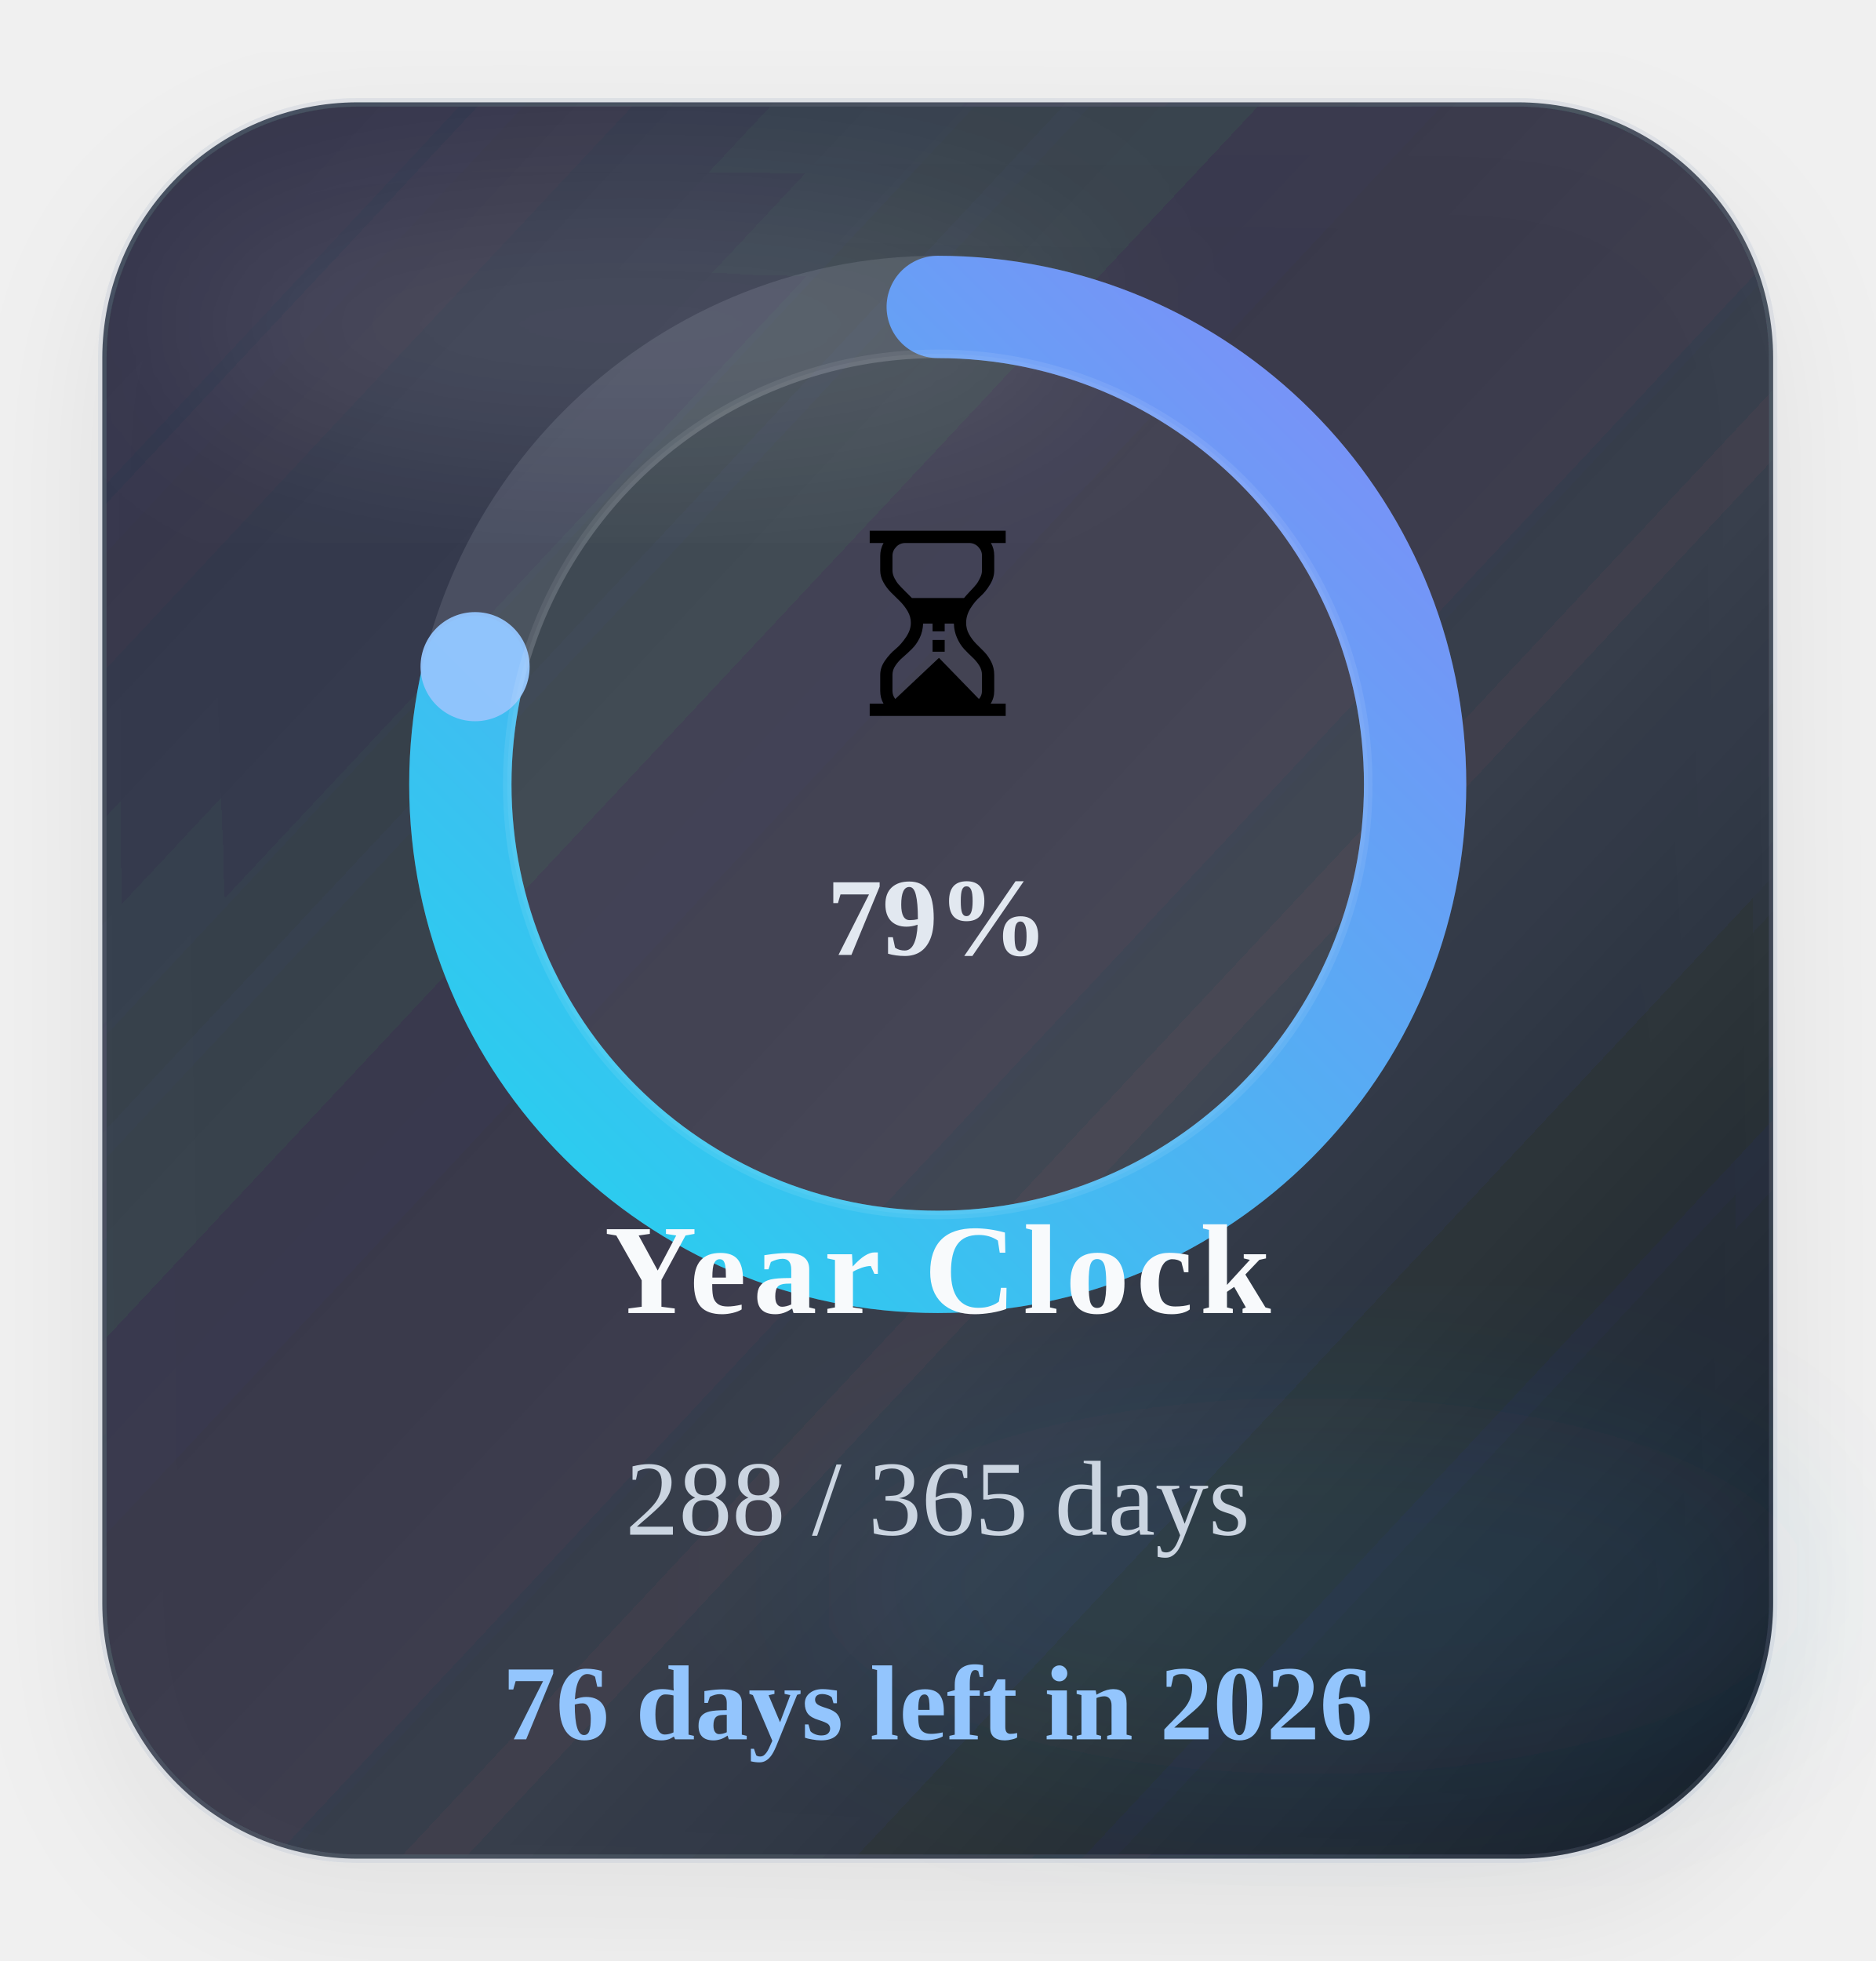
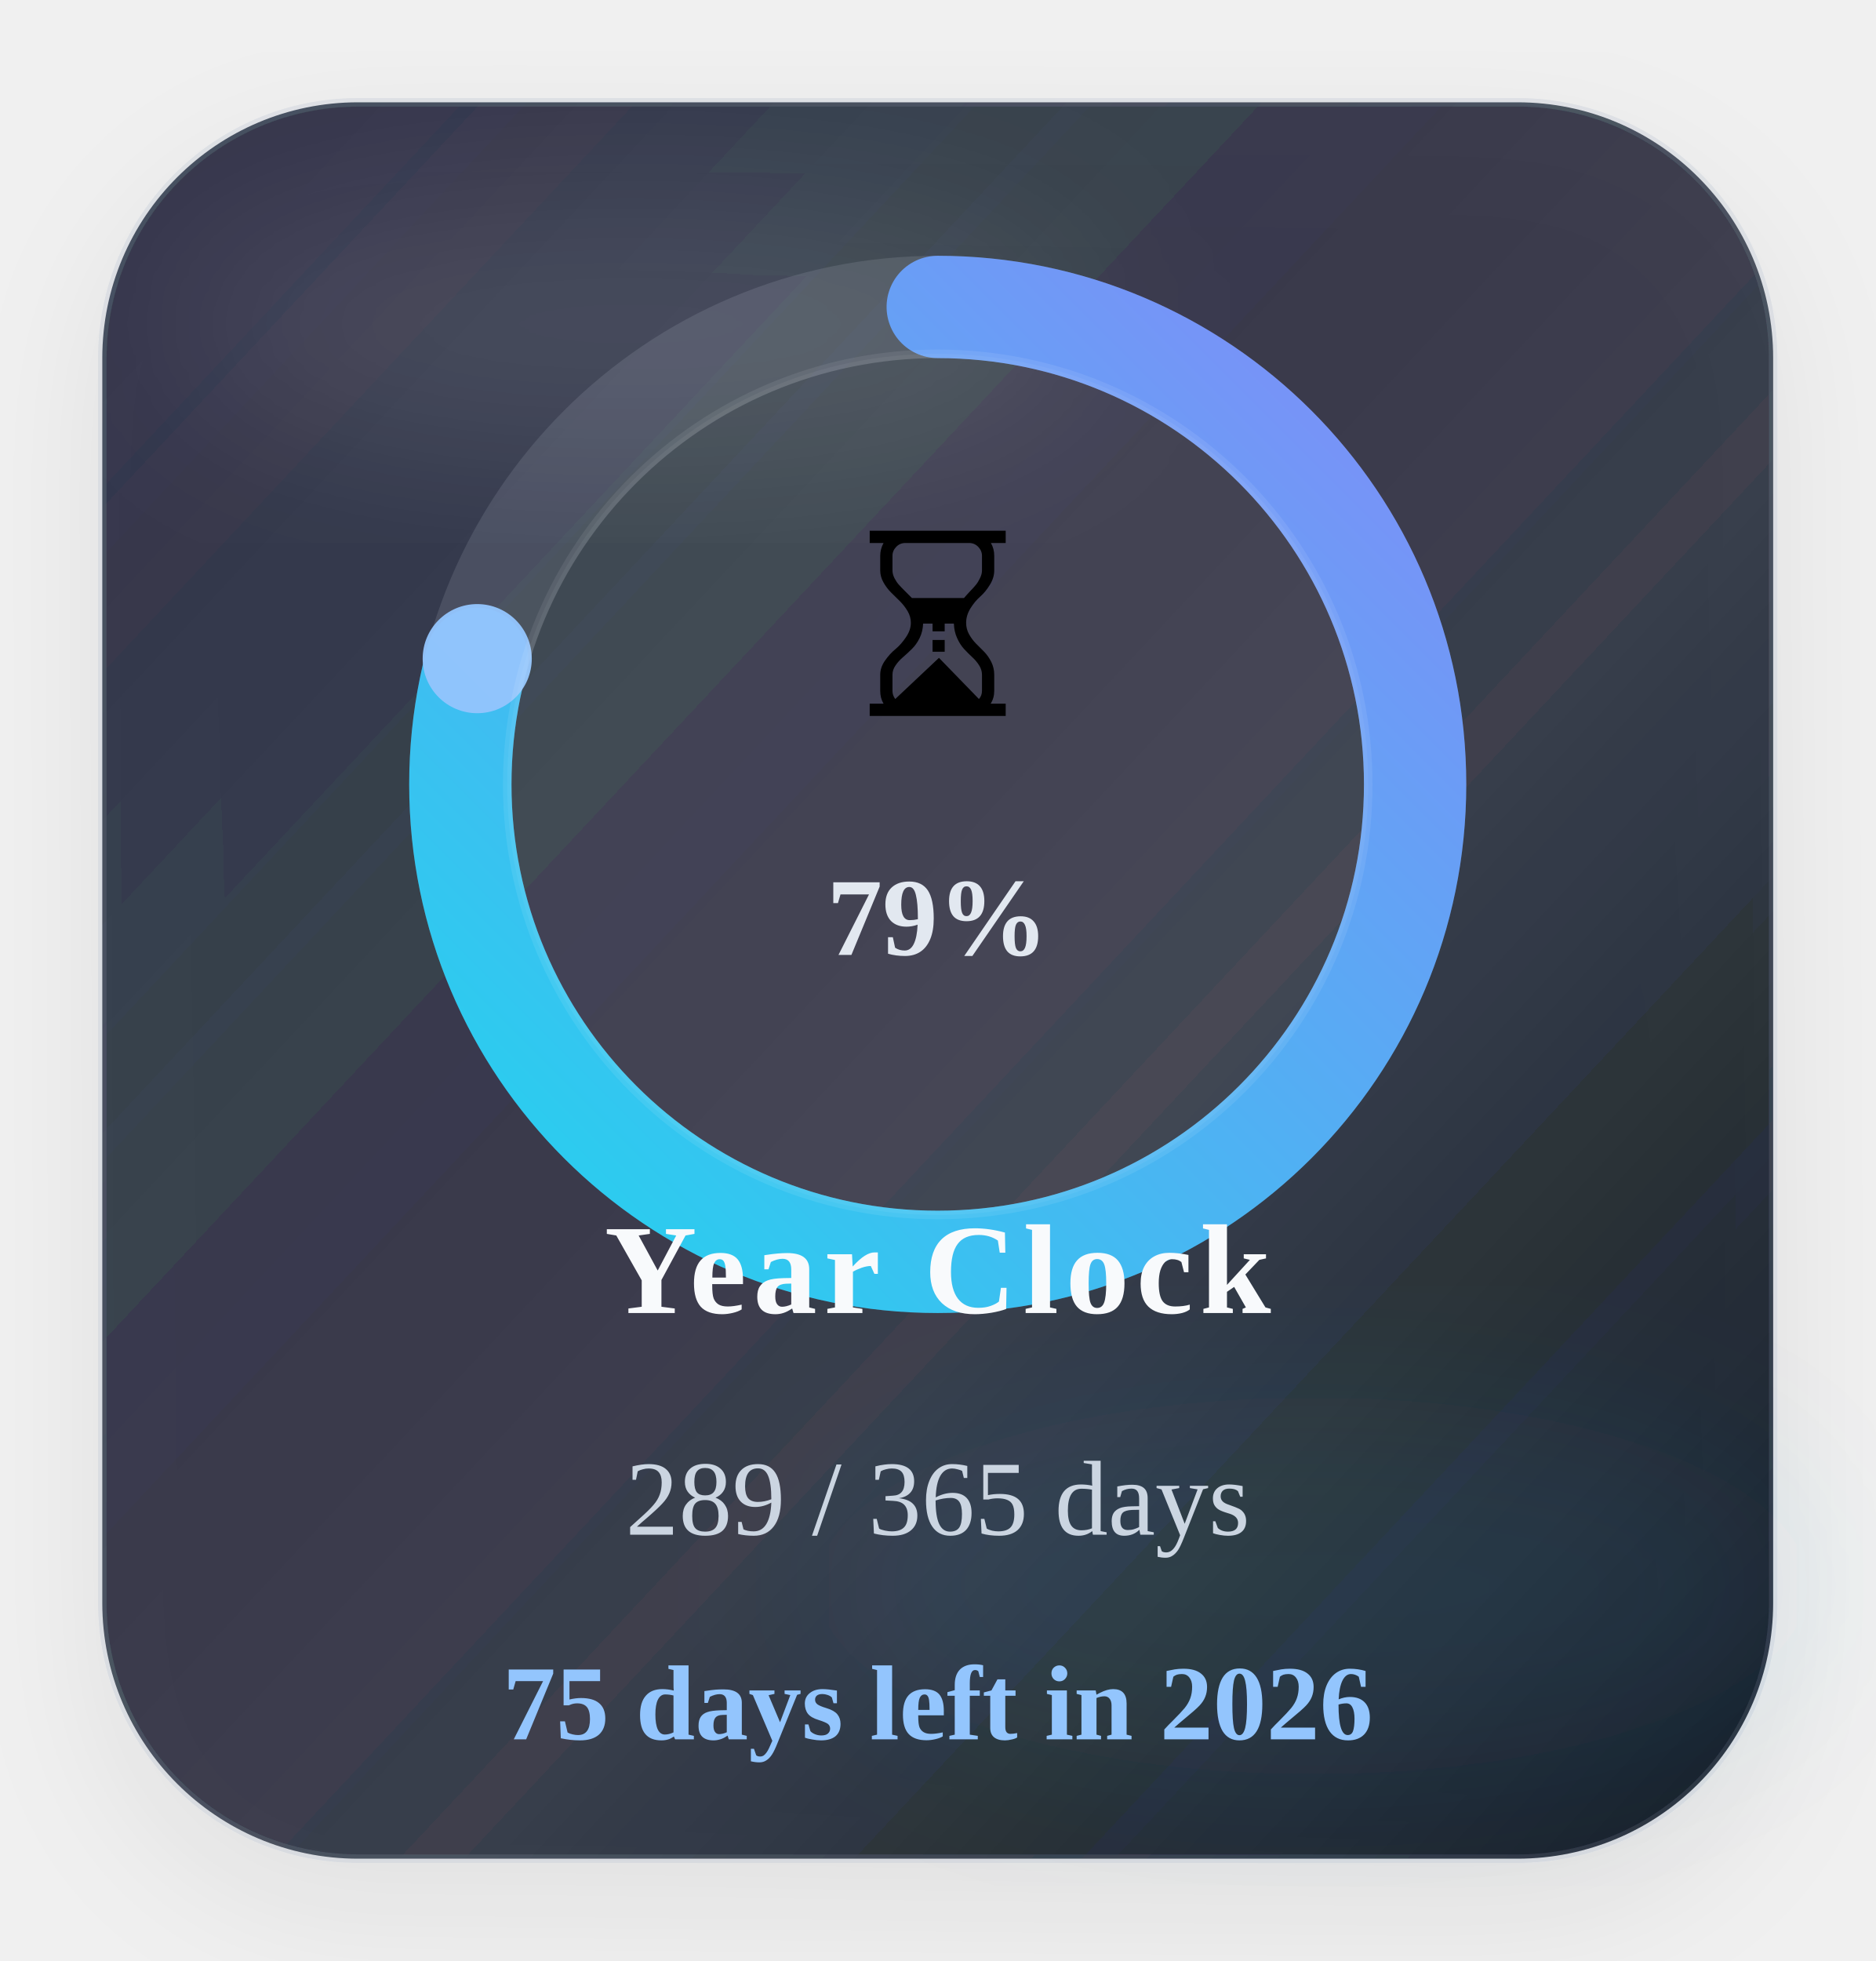
<svg xmlns="http://www.w3.org/2000/svg" width="220" height="230" viewBox="0 0 220 230" role="img" aria-label="Time progress for 2026">
  <defs>
    <linearGradient id="timeGradient" x1="0%" y1="0%" x2="100%" y2="100%">
      <stop offset="0%" stop-color="#22d3ee" />
      <stop offset="100%" stop-color="#818cf8" />
    </linearGradient>
    <linearGradient id="timeCard" x1="0%" y1="0%" x2="100%" y2="100%">
      <stop offset="0%" stop-color="#1c2537" stop-opacity="0.88" />
      <stop offset="60%" stop-color="#111827" stop-opacity="0.8" />
      <stop offset="100%" stop-color="#0b1220" stop-opacity="0.96" />
    </linearGradient>
    <filter id="timeShadow" x="-25%" y="-25%" width="150%" height="150%">
      <feDropShadow dx="0" dy="6" stdDeviation="8" flood-color="#020617" flood-opacity="0.08" />
    </filter>
    <filter id="timeBlur" x="-30%" y="-30%" width="160%" height="160%">
      <feGaussianBlur stdDeviation="10" />
    </filter>
  </defs>
  <rect x="12" y="12" width="196" height="206" rx="30" fill="url(#timeCard)" stroke="#94a3b8" stroke-opacity="0.18" filter="url(#timeShadow)" />
  <ellipse cx="74" cy="38" rx="54" ry="16" fill="#ffffff" fill-opacity="0.09" filter="url(#timeBlur)" />
  <ellipse cx="154" cy="186" rx="58" ry="22" fill="#38bdf8" fill-opacity="0.08" filter="url(#timeBlur)" />
  <circle class="ring-track" cx="110" cy="92" r="56" fill="none" stroke="#cbd5e1" stroke-opacity="0.14" stroke-width="12" />
-   <circle class="progress-ring" cx="110" cy="92" r="56" fill="none" stroke="url(#timeGradient)" stroke-width="12" stroke-linecap="round" stroke-dasharray="351.86" stroke-dashoffset="74.01" data-target-offset="74.01" data-ring-length="351.86" transform="rotate(-90 110 92)" />
-   <circle class="progress-endcap" cx="55.73" cy="78.19" r="6.4" fill="#93c5fd" fill-opacity="0.96" data-center-x="110" data-center-y="92" data-radius="56" data-target-angle="194.2815" />
+   <circle class="progress-ring" cx="110" cy="92" r="56" fill="none" stroke="url(#timeGradient)" stroke-width="12" stroke-linecap="round" stroke-dasharray="351.86" stroke-dashoffset="73.04" data-target-offset="73.04" data-ring-length="351.86" transform="rotate(-90 110 92)" />
+   <circle class="progress-endcap" cx="55.98" cy="77.25" r="6.4" fill="#93c5fd" fill-opacity="0.96" data-center-x="110" data-center-y="92" data-radius="56" data-target-angle="195.2678" />
  <circle class="ring-core" cx="110" cy="92" r="50.5" fill="#ffffff" fill-opacity="0.05" stroke="#ffffff" stroke-opacity="0.08" />
  <text class="progress-emoji" x="110" y="84" text-anchor="middle" font-size="30">⏳</text>
  <text class="progress-percent" x="110" y="112" text-anchor="middle" font-size="13" font-weight="700" fill="#e2e8f0">79%</text>
  <text class="progress-label" x="110" y="154" text-anchor="middle" font-size="15" font-weight="700" letter-spacing="0.8" fill="#f8fafc">Year Clock</text>
-   <text class="progress-value" x="110" y="180" text-anchor="middle" font-size="12.5" fill="#cbd5e1">288 / 365 days</text>
-   <text class="progress-status" data-status-state="remaining" x="110" y="204" text-anchor="middle" font-size="12.5" font-weight="700" fill="#93c5fd">76 days left in 2026</text>
+   <text class="progress-value" x="110" y="180" text-anchor="middle" font-size="12.5" fill="#cbd5e1">289 / 365 days</text>
+   <text class="progress-status" data-status-state="remaining" x="110" y="204" text-anchor="middle" font-size="12.5" font-weight="700" fill="#93c5fd">75 days left in 2026</text>
</svg>
